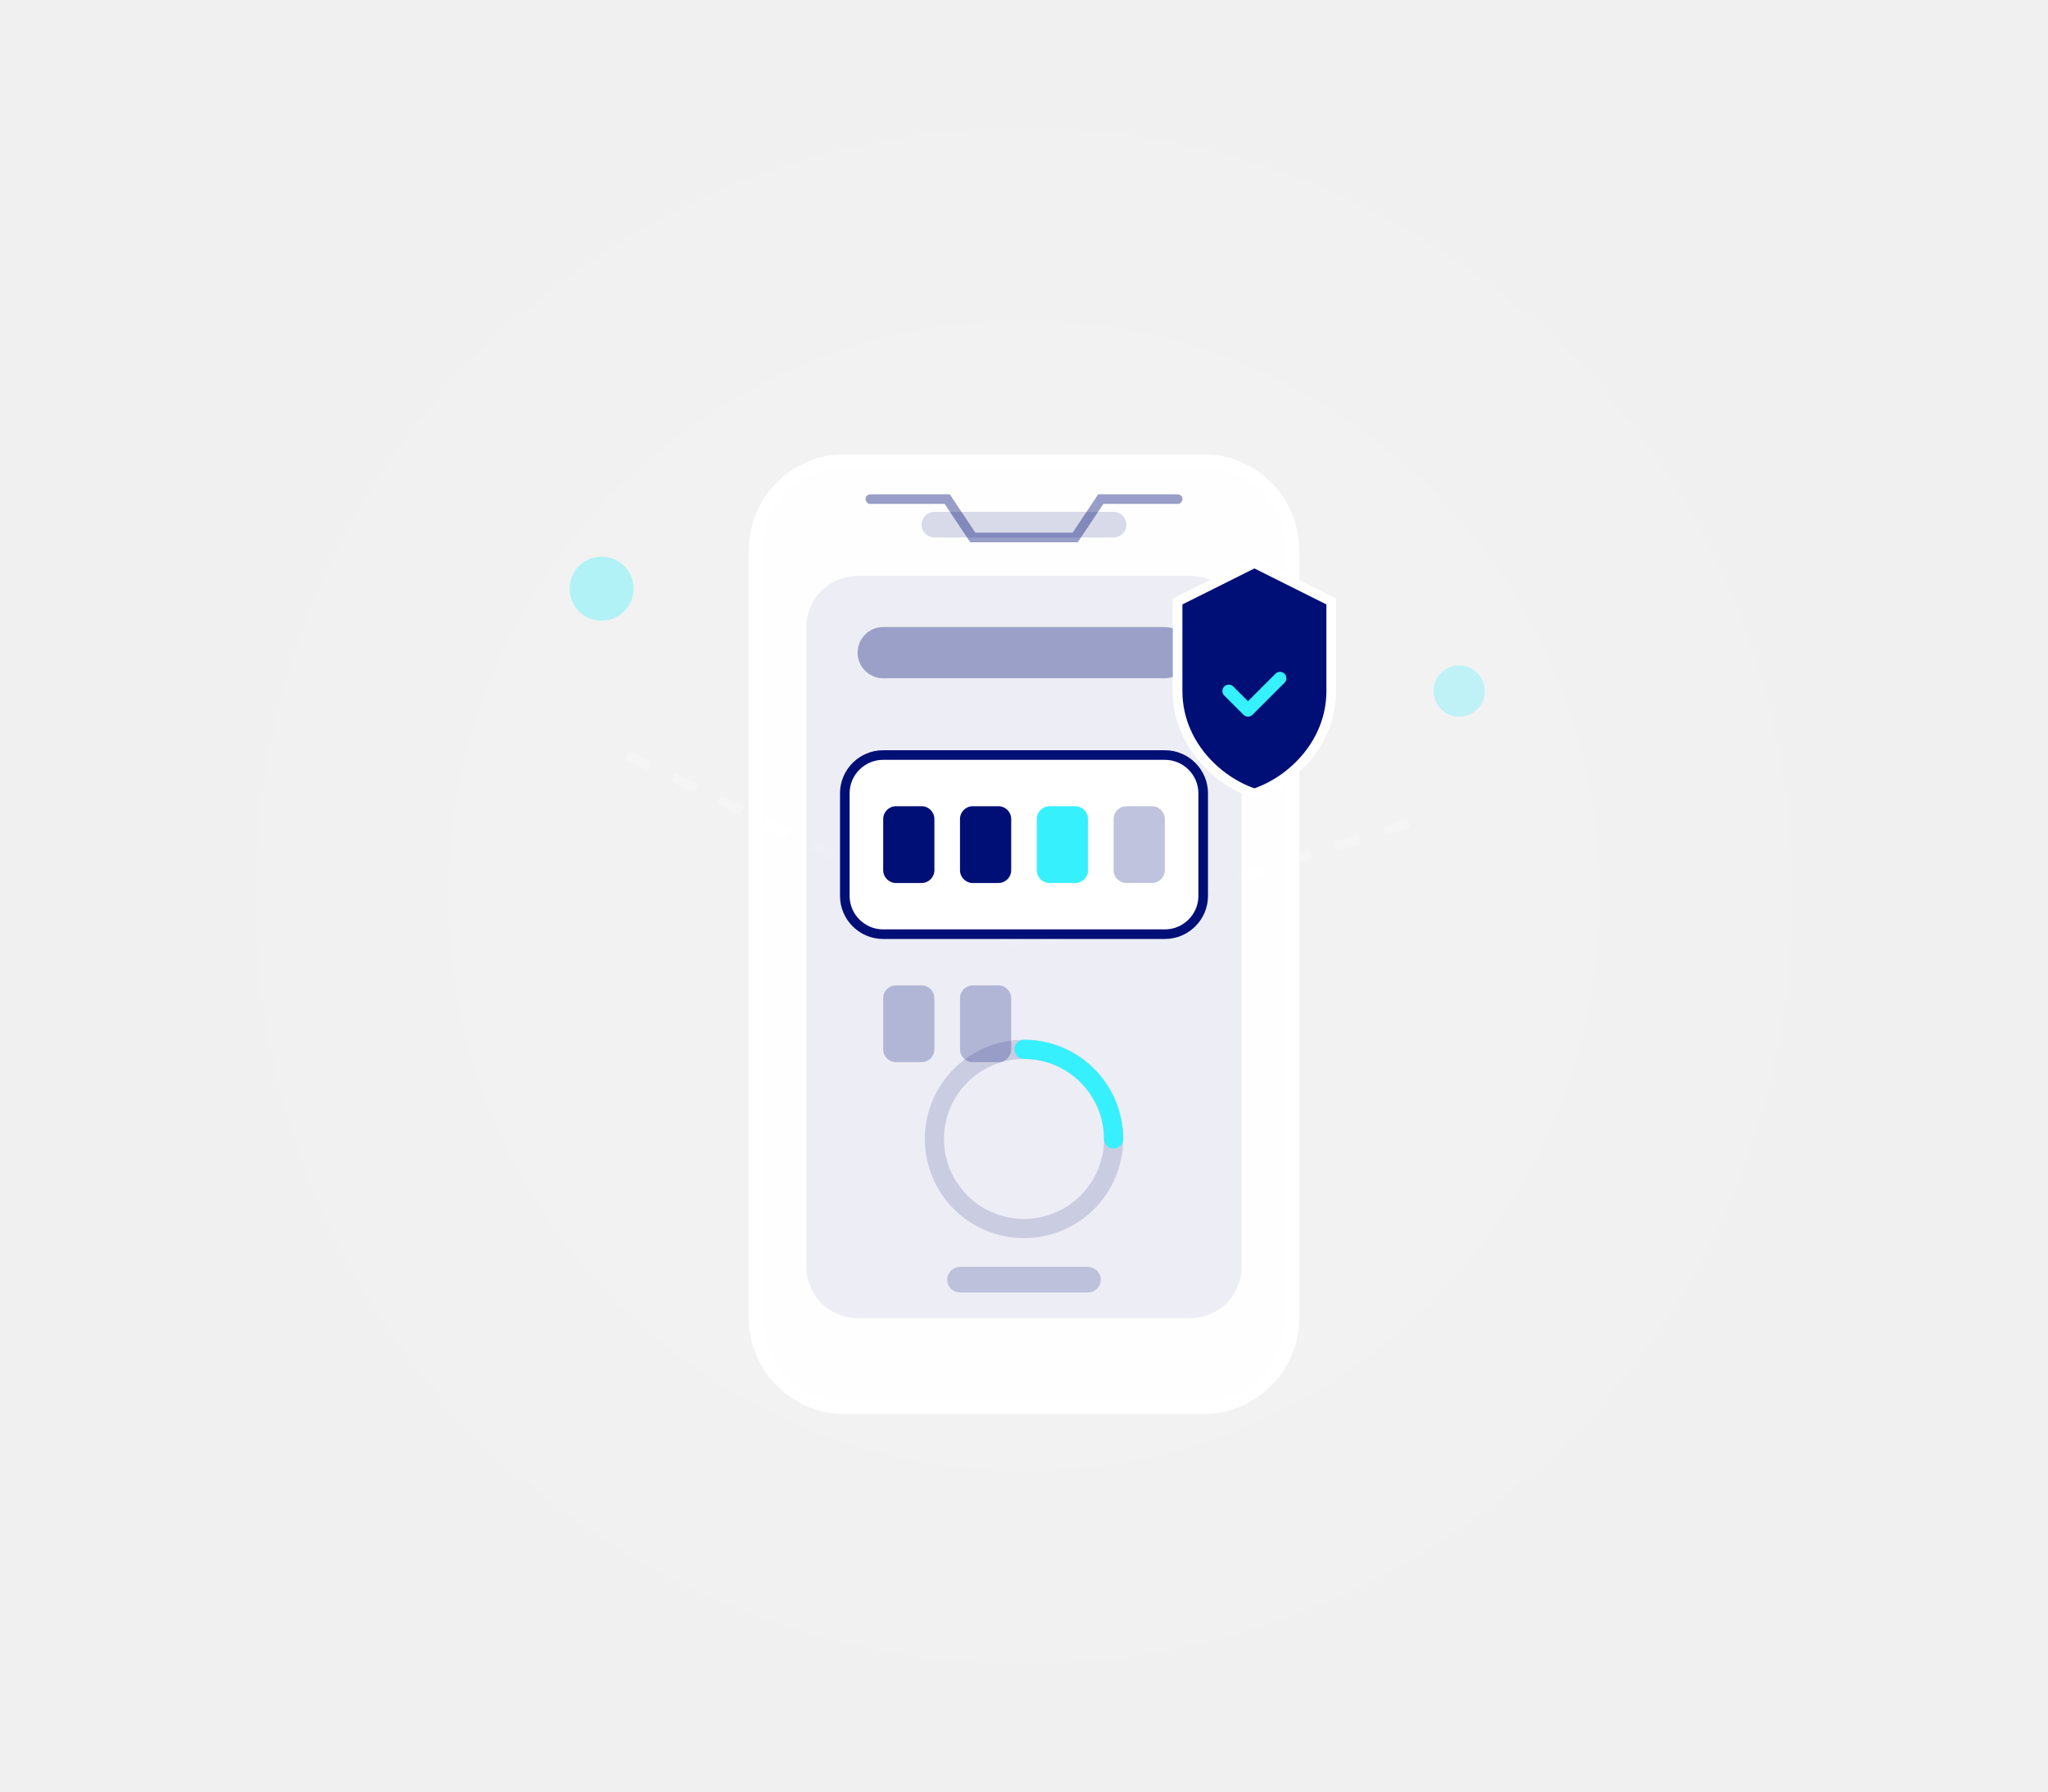
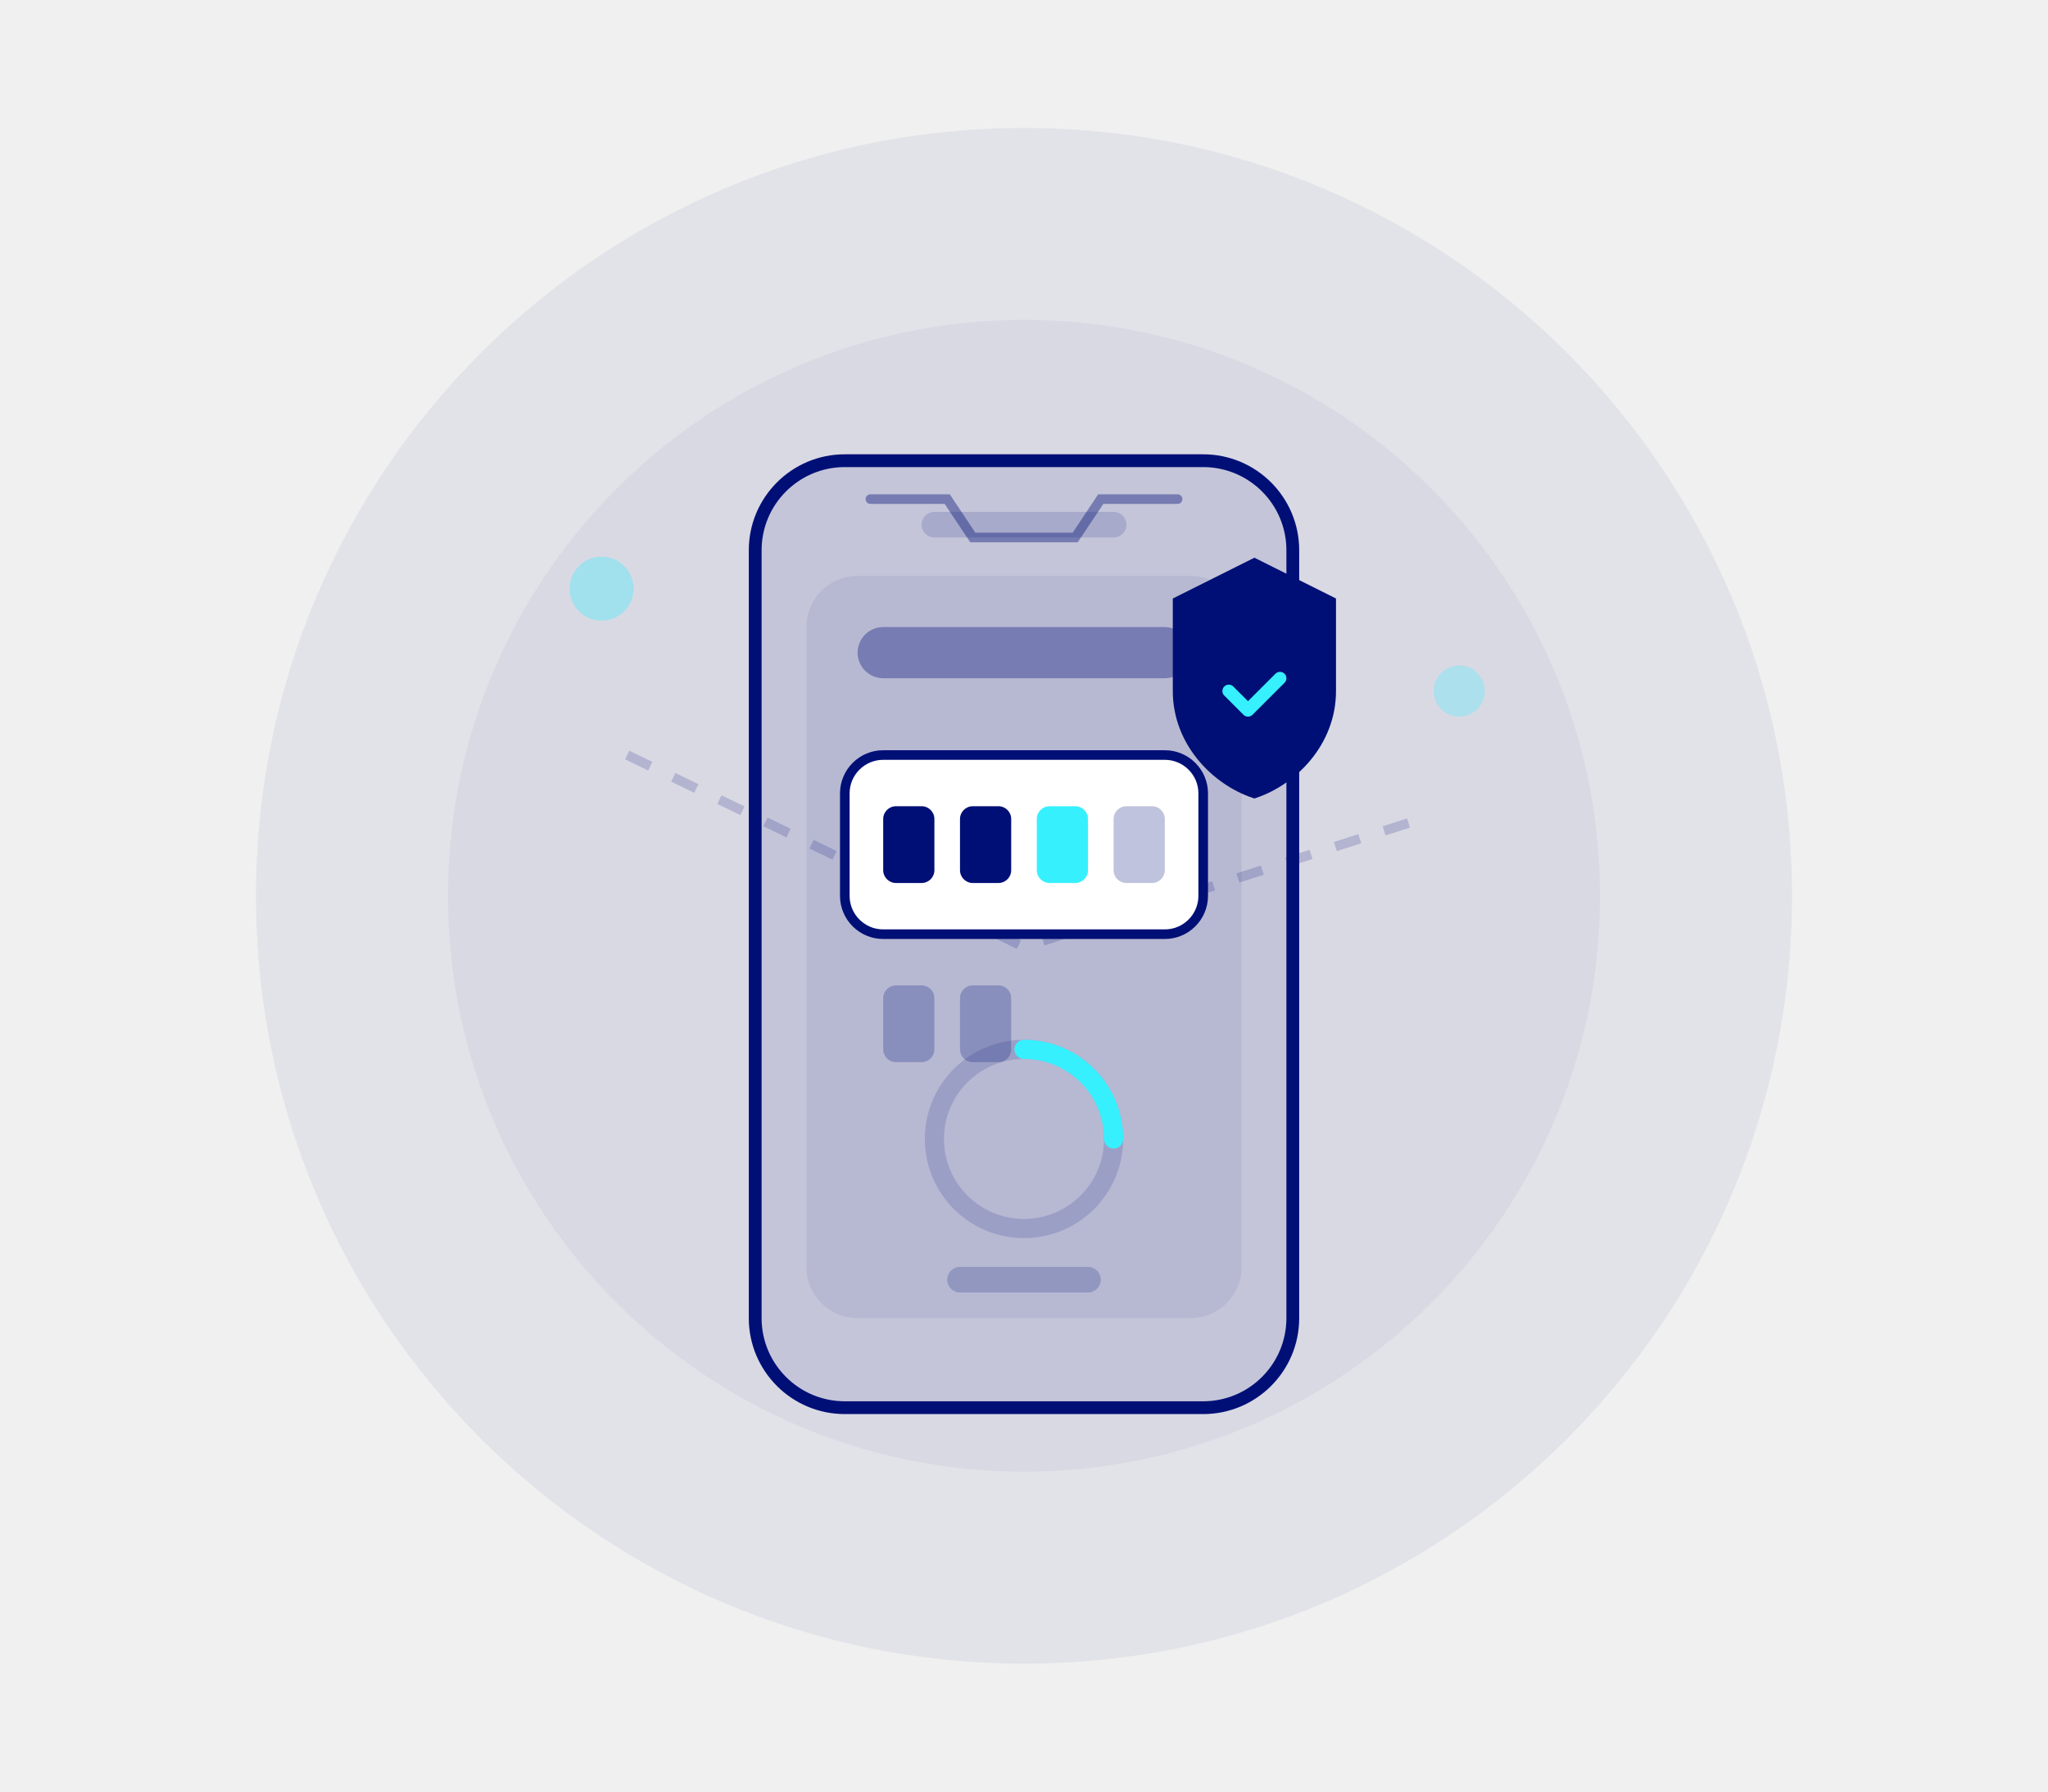
<svg xmlns="http://www.w3.org/2000/svg" width="320" height="280" viewBox="0 0 320 280" fill="none" aria-hidden="true">
-   <circle cx="160" cy="140" r="120" fill="rgba(255,255,255,0.1)" />
-   <circle cx="160" cy="140" r="90" fill="rgba(255,255,255,0.05)" />
+   <circle cx="160" cy="140" r="120" fill="rgba(0,15,118,0.06)" />
+   <circle cx="160" cy="140" r="90" fill="rgba(0,15,118,0.04)" />
  <circle cx="94" cy="92" r="5" fill="#37F0FE" opacity="0.35" />
  <circle cx="228" cy="108" r="4" fill="#37F0FE" opacity="0.28" />
-   <path d="M98 118L160 148L222 128" stroke="rgba(255,255,255,0.22)" stroke-width="1.5" stroke-dasharray="4,4" />
-   <rect x="118" y="72" width="84" height="148" rx="14" fill="rgba(255,255,255,0.96)" stroke="#fff" stroke-width="2" />
+   <path d="M98 118L160 148L222 128" stroke="rgba(0,15,118,0.18)" stroke-width="1.5" stroke-dasharray="4,4" />
+   <rect x="118" y="72" width="84" height="148" rx="14" fill="rgba(0,15,118,0.10)" stroke="#000F76" stroke-width="2" />
  <rect x="144" y="80" width="32" height="4" rx="2" fill="rgba(0,15,118,0.15)" />
  <rect x="126" y="90" width="68" height="116" rx="8" fill="rgba(0,15,118,0.07)" />
  <rect x="134" y="98" width="52" height="8" rx="4" fill="#000F76" opacity="0.35" />
  <path d="M136 78L148 78L152 84L168 84L172 78L184 78" stroke="#000F76" stroke-width="1.5" stroke-linecap="round" opacity="0.4" />
-   <rect x="132" y="118" width="56" height="28" rx="6" fill="#fff" stroke="#000F76" stroke-width="1.5" />
+   <rect x="132" y="118" width="56" height="28" rx="6" fill="#ffffff" stroke="#000F76" stroke-width="1.5" />
  <rect x="138" y="126" width="8" height="12" rx="2" fill="#000F76" />
  <rect x="150" y="126" width="8" height="12" rx="2" fill="#000F76" />
  <rect x="162" y="126" width="8" height="12" rx="2" fill="#37F0FE" />
  <rect x="174" y="126" width="8" height="12" rx="2" fill="#000F76" opacity="0.25" />
  <rect x="138" y="154" width="8" height="12" rx="2" fill="#000F76" opacity="0.25" />
  <rect x="150" y="154" width="8" height="12" rx="2" fill="#000F76" opacity="0.25" />
  <circle cx="160" cy="178" r="14" fill="none" stroke="rgba(0,15,118,0.15)" stroke-width="3" />
  <path d="M160 164A14 14 0 0 1 174 178" stroke="#37F0FE" stroke-width="3" stroke-linecap="round" />
  <rect x="148" y="198" width="24" height="4" rx="2" fill="rgba(0,15,118,0.2)" />
-   <path d="M196 88L184 94V108C184 116 190 122 196 124C202 122 208 116 208 108V94L196 88Z" fill="#000F76" stroke="#fff" stroke-width="1.5" />
+   <path d="M196 88L184 94V108C184 116 190 122 196 124C202 122 208 116 208 108V94L196 88Z" fill="#000F76" stroke="#000F76" stroke-width="1.5" />
  <path d="M192 108L195 111L200 106" stroke="#37F0FE" stroke-width="2" stroke-linecap="round" stroke-linejoin="round" />
</svg>
